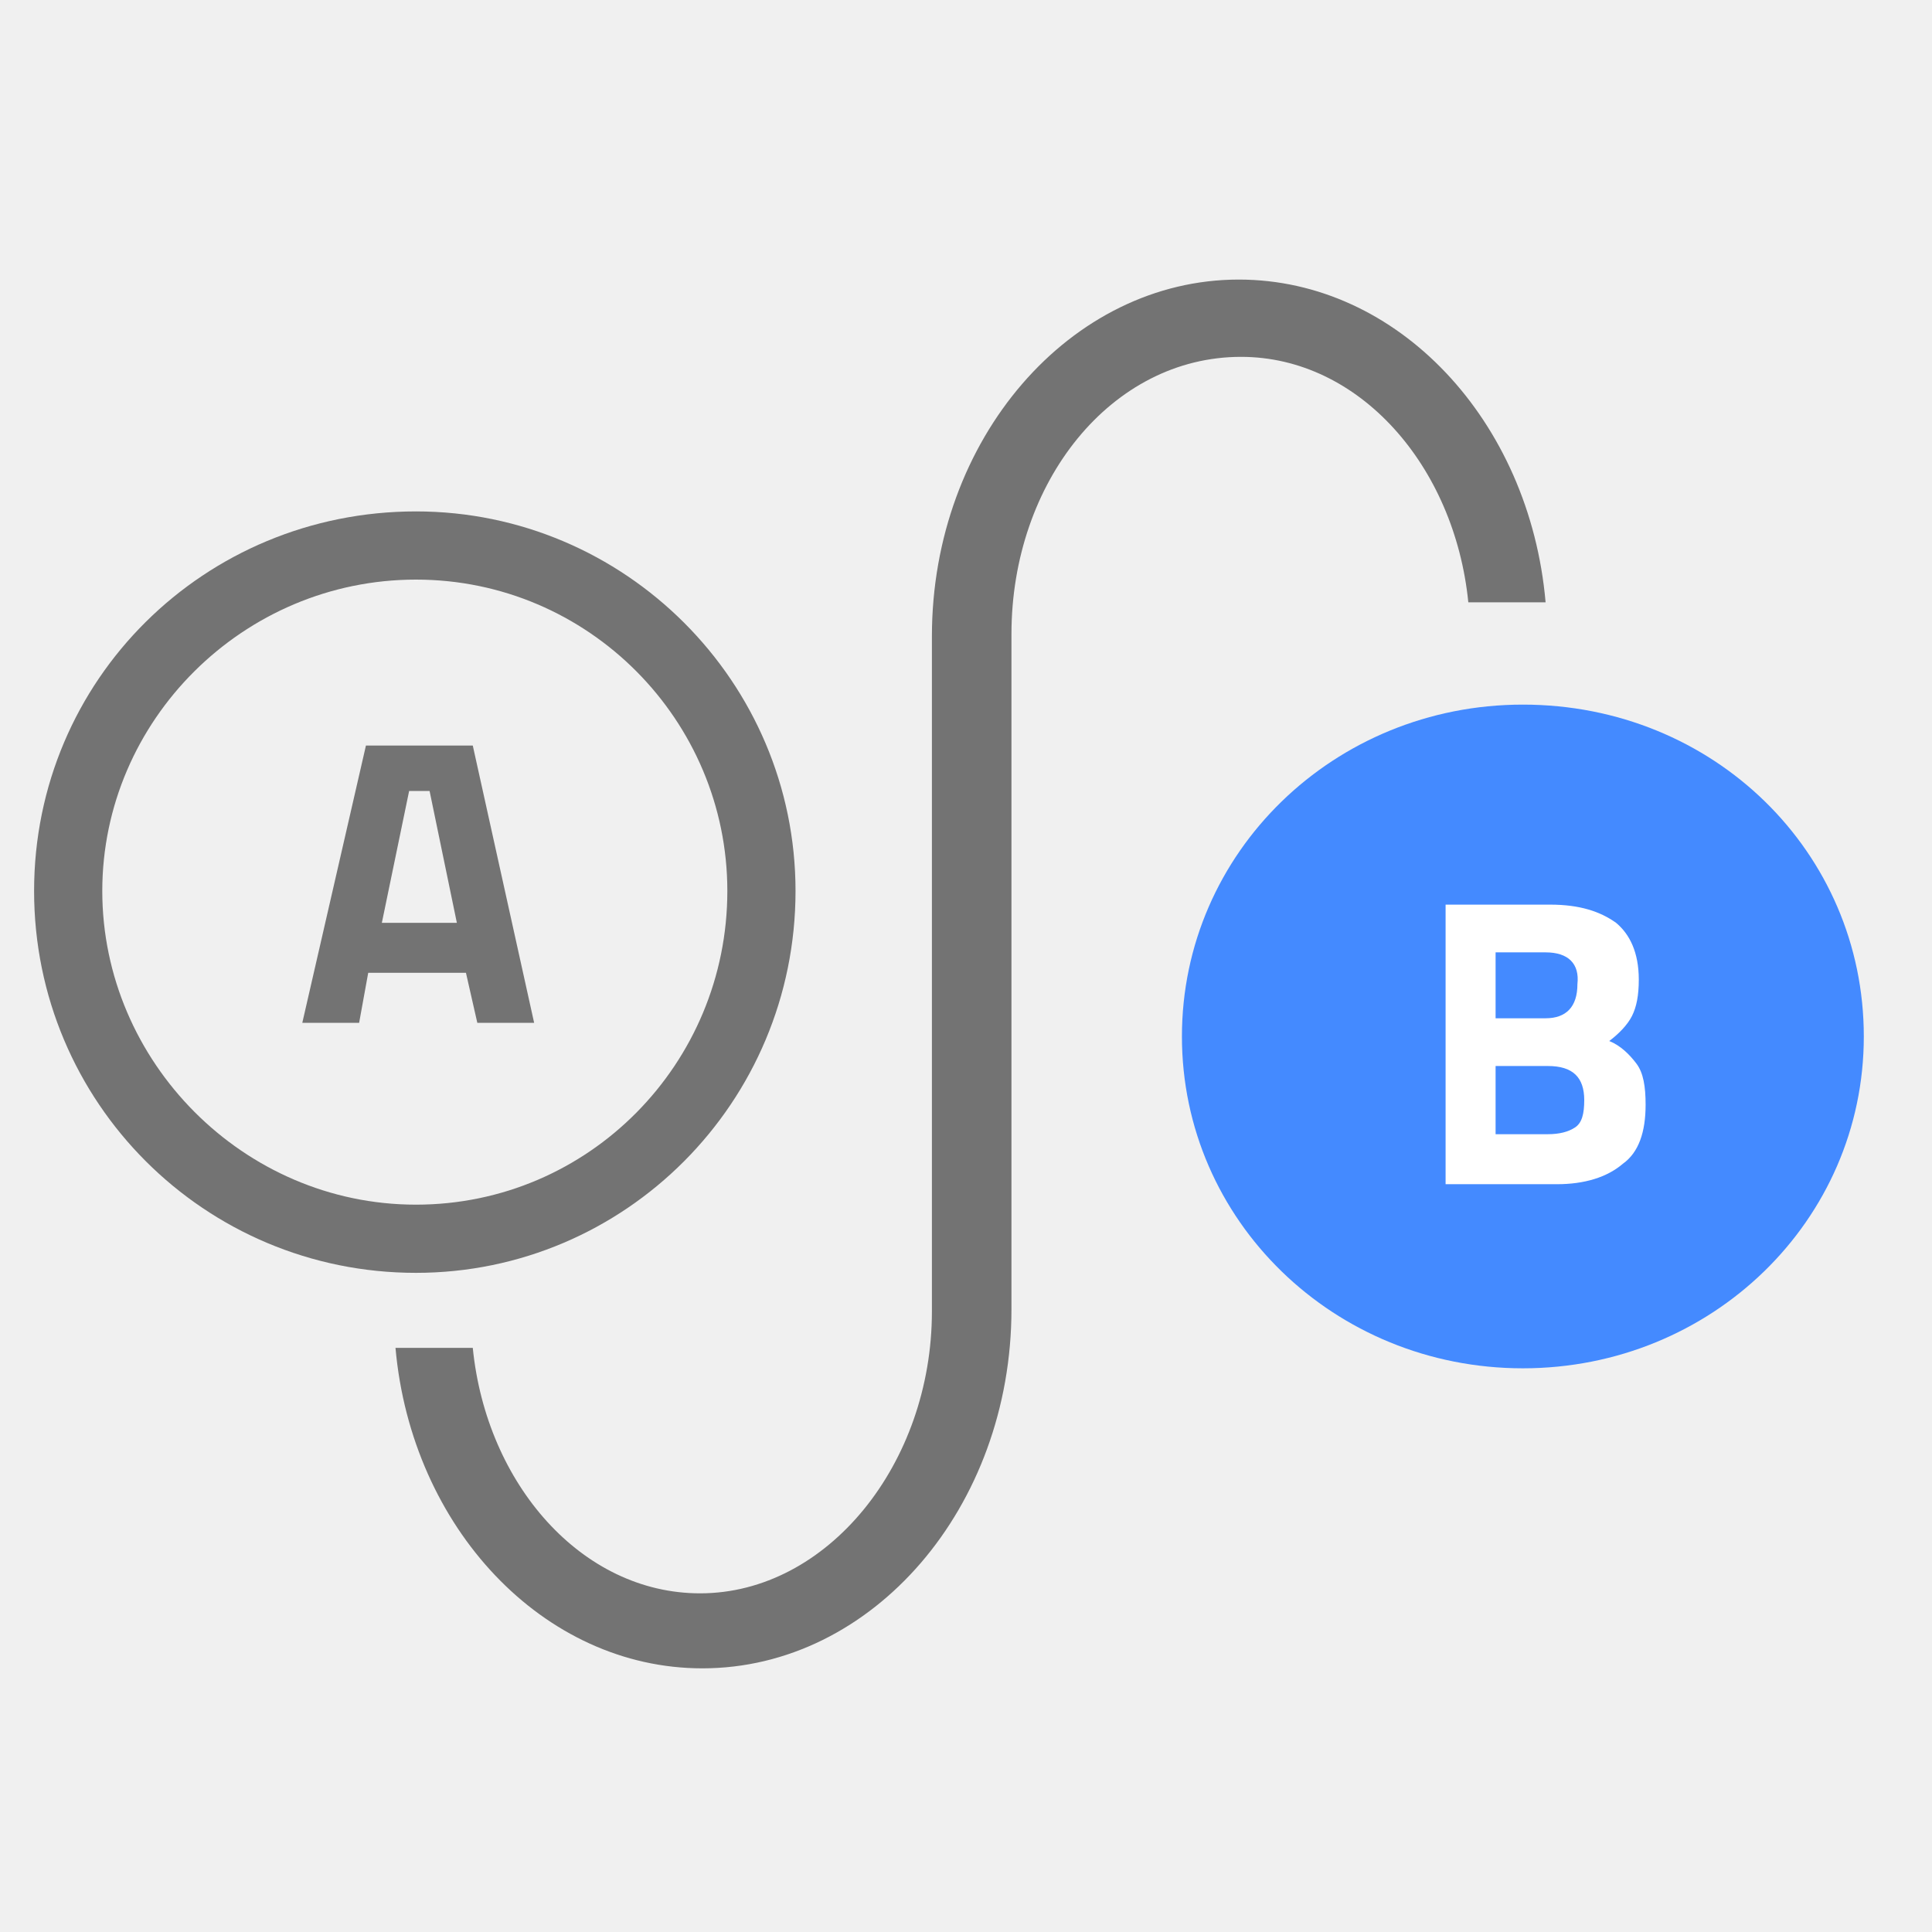
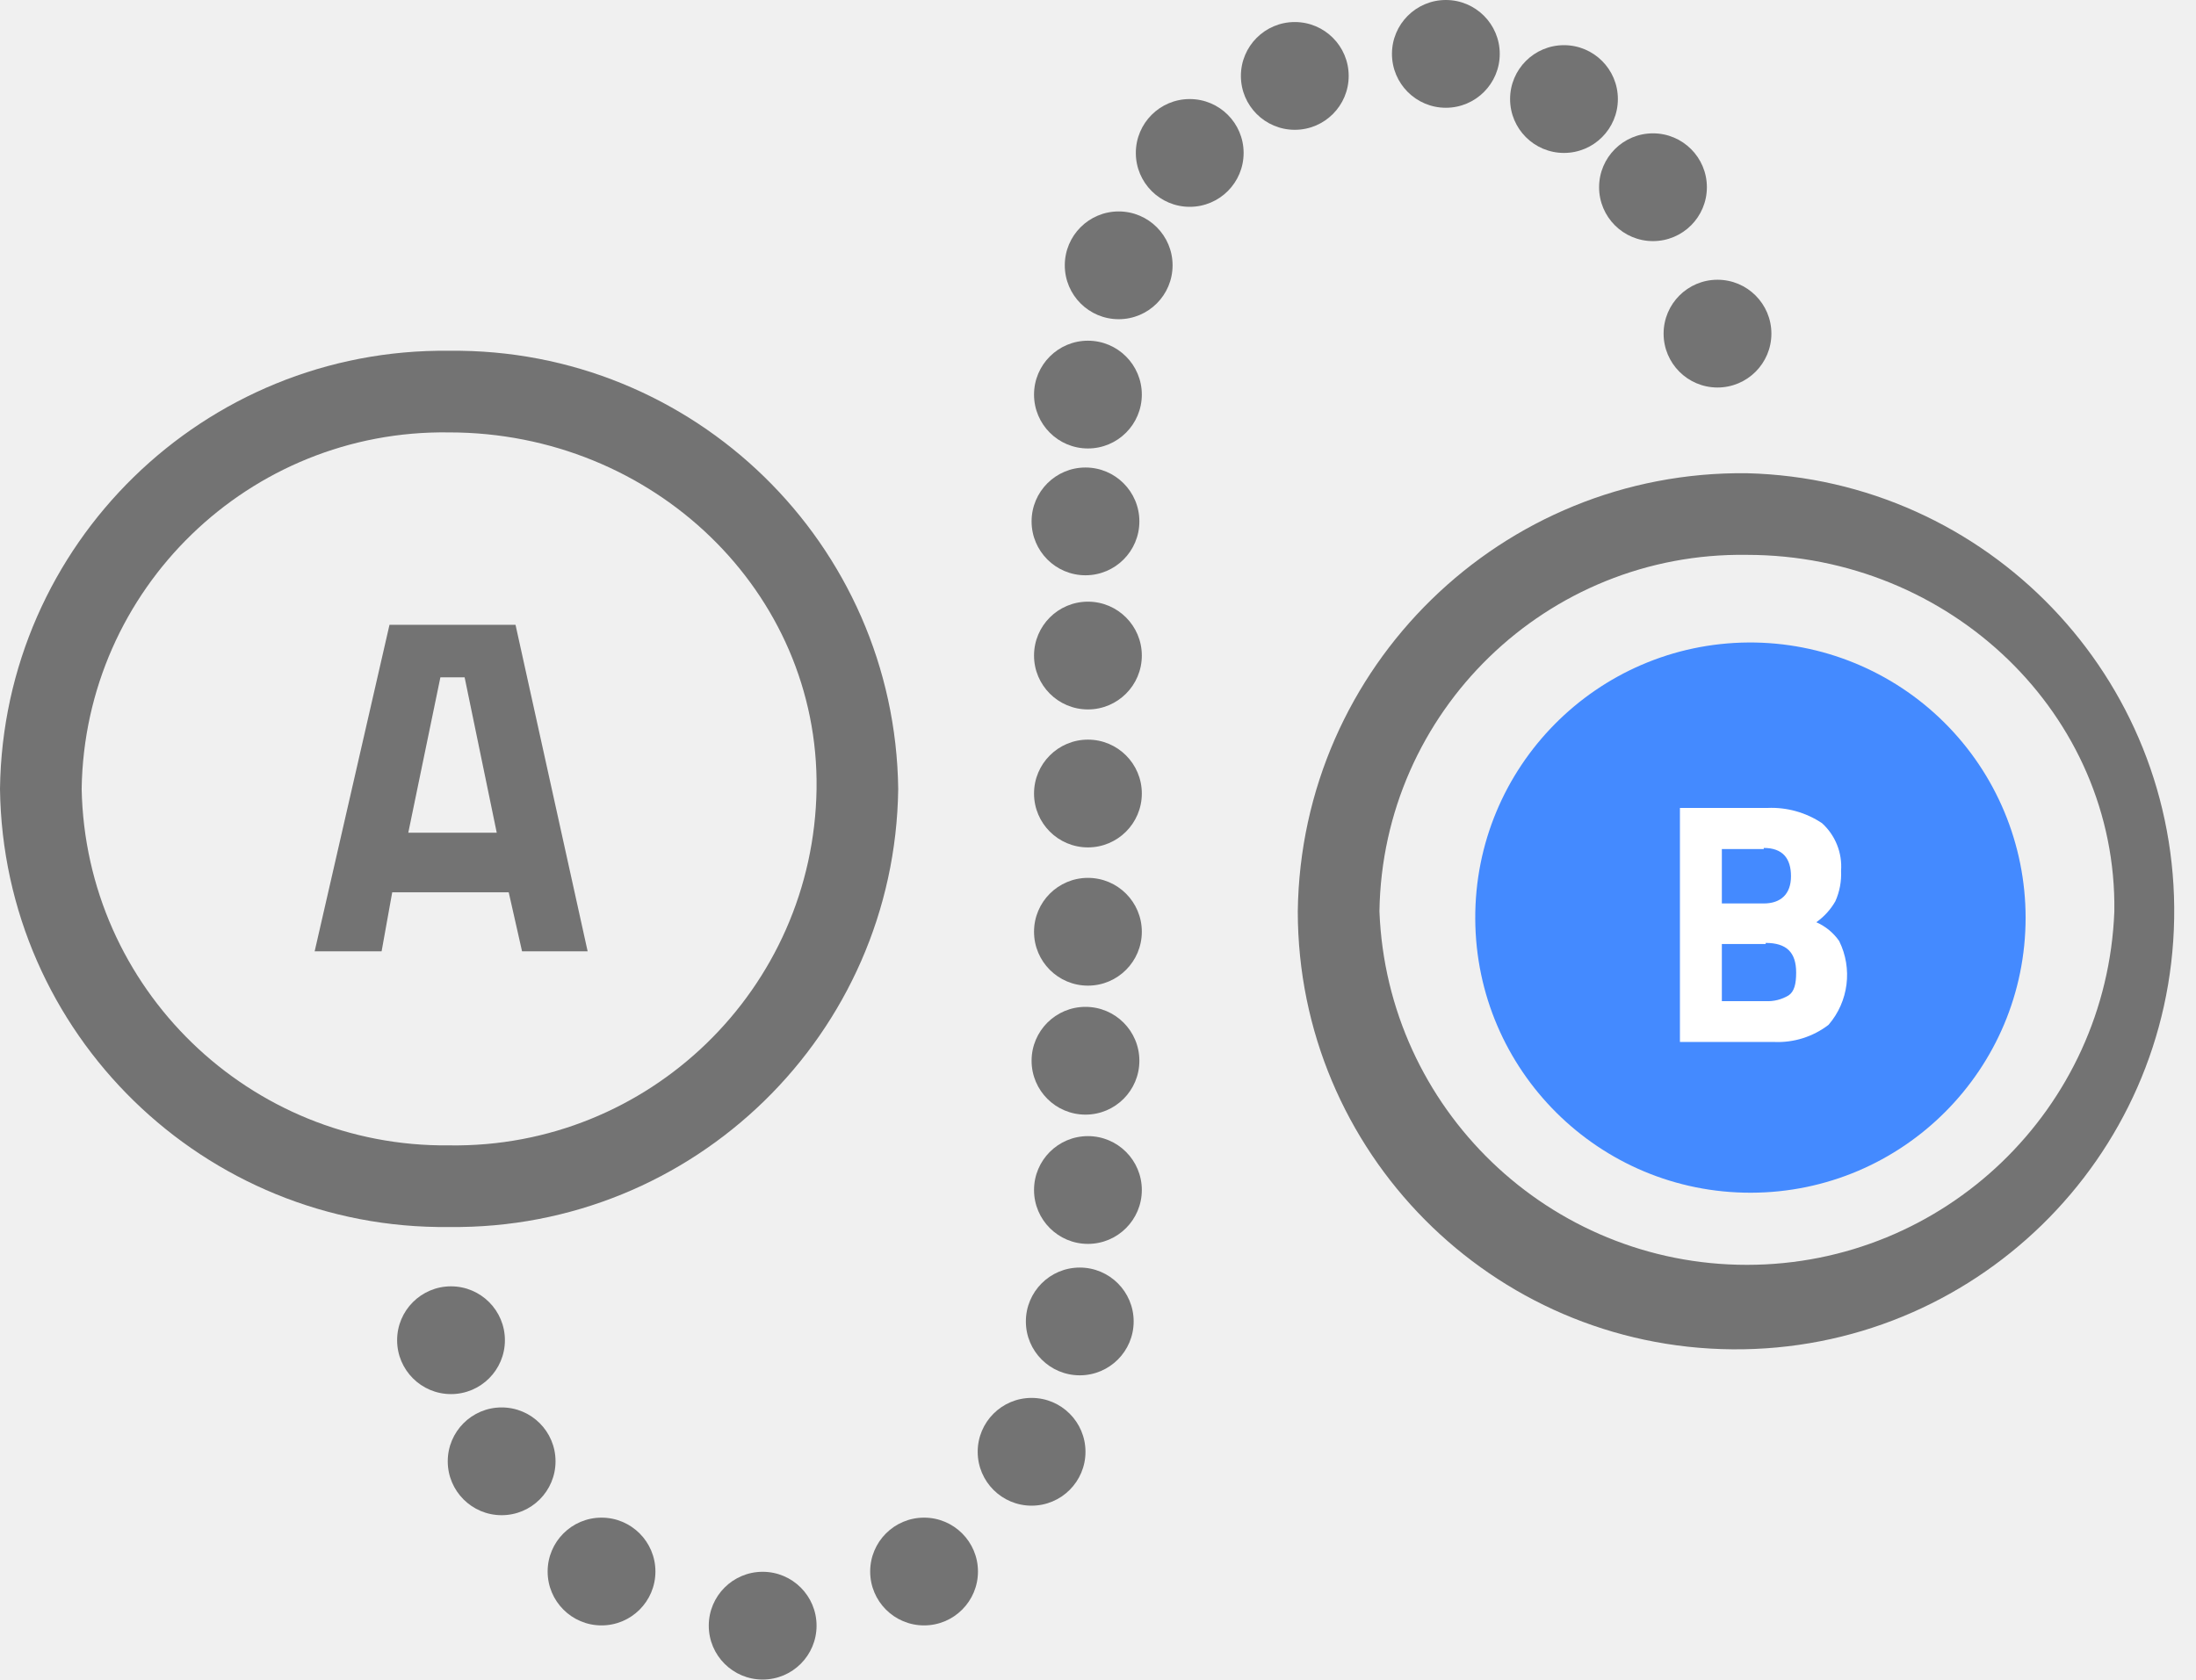
- <svg xmlns="http://www.w3.org/2000/svg" version="1.1" id="Layer_1" x="0px" y="0px" viewBox="0 0 85 85" style="enable-background:new 0 0 85 85;" xml:space="preserve">
-   <style type="text/css">
- 	.st0{fill:#448AFF;}
- 	.st1{fill:#737373;}
- 	.st2{fill-rule:evenodd;clip-rule:evenodd;fill:#737373;}
- 	.st3{fill-rule:evenodd;clip-rule:evenodd;fill:#FFFFFF;}
- </style>
-   <g id="destination-icon-85x85">
-     <g id="Group-Copy" transform="translate(1, 12)">
-       <path id="Shape-Copy" class="st0" d="M66,19c-8.3,0-15,6.5-15,14.6s6.7,14.6,15,14.6s15-6.5,15-14.6S74.4,19,66,19z" />
-       <path id="Shape" class="st1" d="M17.3,10.5C26.5,10.5,34,18,34,27.2C34,36.5,26.5,44,17.3,44C8,44,0.5,36.5,0.5,27.2    S8,10.5,17.3,10.5z M17.3,13.5c-7.6,0-13.8,6.2-13.8,13.7S9.7,41,17.3,41C24.9,41,31,34.8,31,27.2C31,19.7,24.9,13.5,17.3,13.5z" />
-       <path id="Shape_1_" class="st1" d="M29.9,61.4c7.5,0,13.6-7.1,13.6-15.8V15.9c0-6.7,4.4-12.2,10.1-12.2c5.2,0,9.4,4.8,10,10.8h3.4    c-0.7-8-6.5-14.2-13.5-14.2c-7.4,0-13.5,7-13.5,15.7v29.7c0,6.7-4.6,12.4-10.2,12.4c-5.2,0-9.4-4.8-10-10.8h-3.4    C17.1,55.2,22.9,61.4,29.9,61.4z" />
-       <path id="A" class="st2" d="M12.3,33l2.8-12.2h4.7L22.5,33H20l-0.5-2.2h-4.3L14.8,33H12.3z M17,22.8l-1.2,5.8h3.3l-1.2-5.8H17z" />
-       <path id="B" class="st3" d="M62.4,27.8h4.8c1.3,0,2.2,0.3,2.9,0.8c0.6,0.5,1,1.3,1,2.5c0,0.7-0.1,1.2-0.3,1.6    c-0.2,0.4-0.6,0.8-1,1.1c0.5,0.2,0.9,0.6,1.2,1c0.3,0.4,0.4,1,0.4,1.8c0,1.2-0.3,2.1-1,2.6c-0.7,0.6-1.7,0.9-2.9,0.9h-4.9V27.8z     M67.1,34.9h-2.3v3h2.3c0.5,0,0.9-0.1,1.2-0.3c0.3-0.2,0.4-0.6,0.4-1.2C68.7,35.4,68.2,34.9,67.1,34.9z M67,29.9h-2.2v2.9H67    c0.9,0,1.4-0.5,1.4-1.5C68.5,30.4,68,29.9,67,29.9z" />
-     </g>
-   </g>
+ <svg xmlns="http://www.w3.org/2000/svg" id="Layer_1" data-name="Layer 1" viewBox="0 0 80.68 61.72">
+   <defs>
+     <style>.cls-1,.cls-2{fill:#737373;}.cls-2,.cls-4{fill-rule:evenodd;}.cls-3{fill:#448aff;}.cls-4{fill:#fff;}</style>
+   </defs>
+   <path id="Shape-Copy" class="cls-1" d="M66,29.5A16.1,16.1,0,1,1,49.5,45.6,16.31,16.31,0,0,1,66,29.5Zm0,3A13.3,13.3,0,0,0,52.5,45.6a13.51,13.51,0,0,0,27,0C79.6,38.4,73.5,32.5,66,32.5Z" transform="translate(-1.82 -12.11)" />
+   <path id="A" class="cls-2" d="M13.38,47.07l2.75-12h4.63l2.65,12H21l-.49-2.17H16.23l-.39,2.17ZM18,37l-1.18,5.71h3.25L18.89,37Z" transform="translate(-1.82 -12.11)" />
+   <path id="Shape-Copy-2" data-name="Shape-Copy" class="cls-1" d="M18.32,25a16.31,16.31,0,0,1,16.5,16.1,16.31,16.31,0,0,1-16.5,16.1,16.31,16.31,0,0,1-16.5-16.1A16.31,16.31,0,0,1,18.32,25Zm0,3a13.3,13.3,0,0,0-13.5,13.1,13.36,13.36,0,0,0,13.5,13.1,13.3,13.3,0,0,0,13.5-13.1C31.92,33.86,25.82,28,18.32,28Z" transform="translate(-1.82 -12.11)" />
+   <circle class="cls-1" cx="16.57" cy="49.25" r="1.98" />
+   <circle class="cls-1" cx="18.43" cy="53.7" r="1.98" />
+   <circle class="cls-1" cx="22.1" cy="57.75" r="1.98" />
+   <circle class="cls-1" cx="28.02" cy="59.74" r="1.98" />
+   <circle class="cls-1" cx="33.95" cy="57.75" r="1.98" />
+   <circle class="cls-1" cx="37.9" cy="53.35" r="1.98" />
+   <circle class="cls-1" cx="39.67" cy="48.56" r="1.98" />
+   <circle class="cls-1" cx="39.97" cy="43.73" r="1.98" />
+   <circle class="cls-1" cx="39.88" cy="38.98" r="1.98" />
+   <circle class="cls-1" cx="39.97" cy="34.24" r="1.98" />
+   <circle class="cls-1" cx="39.97" cy="29.16" r="1.98" />
+   <circle class="cls-1" cx="39.97" cy="24.09" r="1.98" />
+   <circle class="cls-1" cx="39.88" cy="19.16" r="1.98" />
+   <circle class="cls-1" cx="39.97" cy="14.5" r="1.98" />
+   <circle class="cls-1" cx="41.1" cy="9.75" r="1.98" />
+   <circle class="cls-1" cx="43.71" cy="5.62" r="1.98" />
+   <circle class="cls-1" cx="47.57" cy="2.79" r="1.98" />
+   <circle class="cls-1" cx="53.12" cy="1.98" r="1.98" />
+   <circle class="cls-1" cx="57.46" cy="3.64" r="1.98" />
+   <circle class="cls-1" cx="60.73" cy="6.88" r="1.98" />
+   <circle class="cls-1" cx="63.1" cy="12.26" r="1.98" />
+   <path id="Shape" class="cls-3" d="M66.06,35.72A10.11,10.11,0,1,0,76.24,45.83,10.12,10.12,0,0,0,66.06,35.72Z" transform="translate(-1.82 -12.11)" />
+   <path id="B" class="cls-4" d="M63.4,41.8h3.36a3.34,3.34,0,0,1,2,.56,2.15,2.15,0,0,1,.7,1.75,2.45,2.45,0,0,1-.21,1.12,2.42,2.42,0,0,1-.7.77,2,2,0,0,1,.84.69A2.81,2.81,0,0,1,69,49.77a3.06,3.06,0,0,1-2,.63H63.54V41.8Zm3.29,5H65.08v2.1h1.61a1.49,1.49,0,0,0,.84-.21c.21-.14.28-.42.28-.84C67.81,47.11,67.46,46.76,66.69,46.76Zm-.07-3.49H65.08v2h1.54c.63,0,1-.35,1-1S67.32,43.27,66.62,43.27Z" transform="translate(-1.82 -12.11)" />
</svg>
